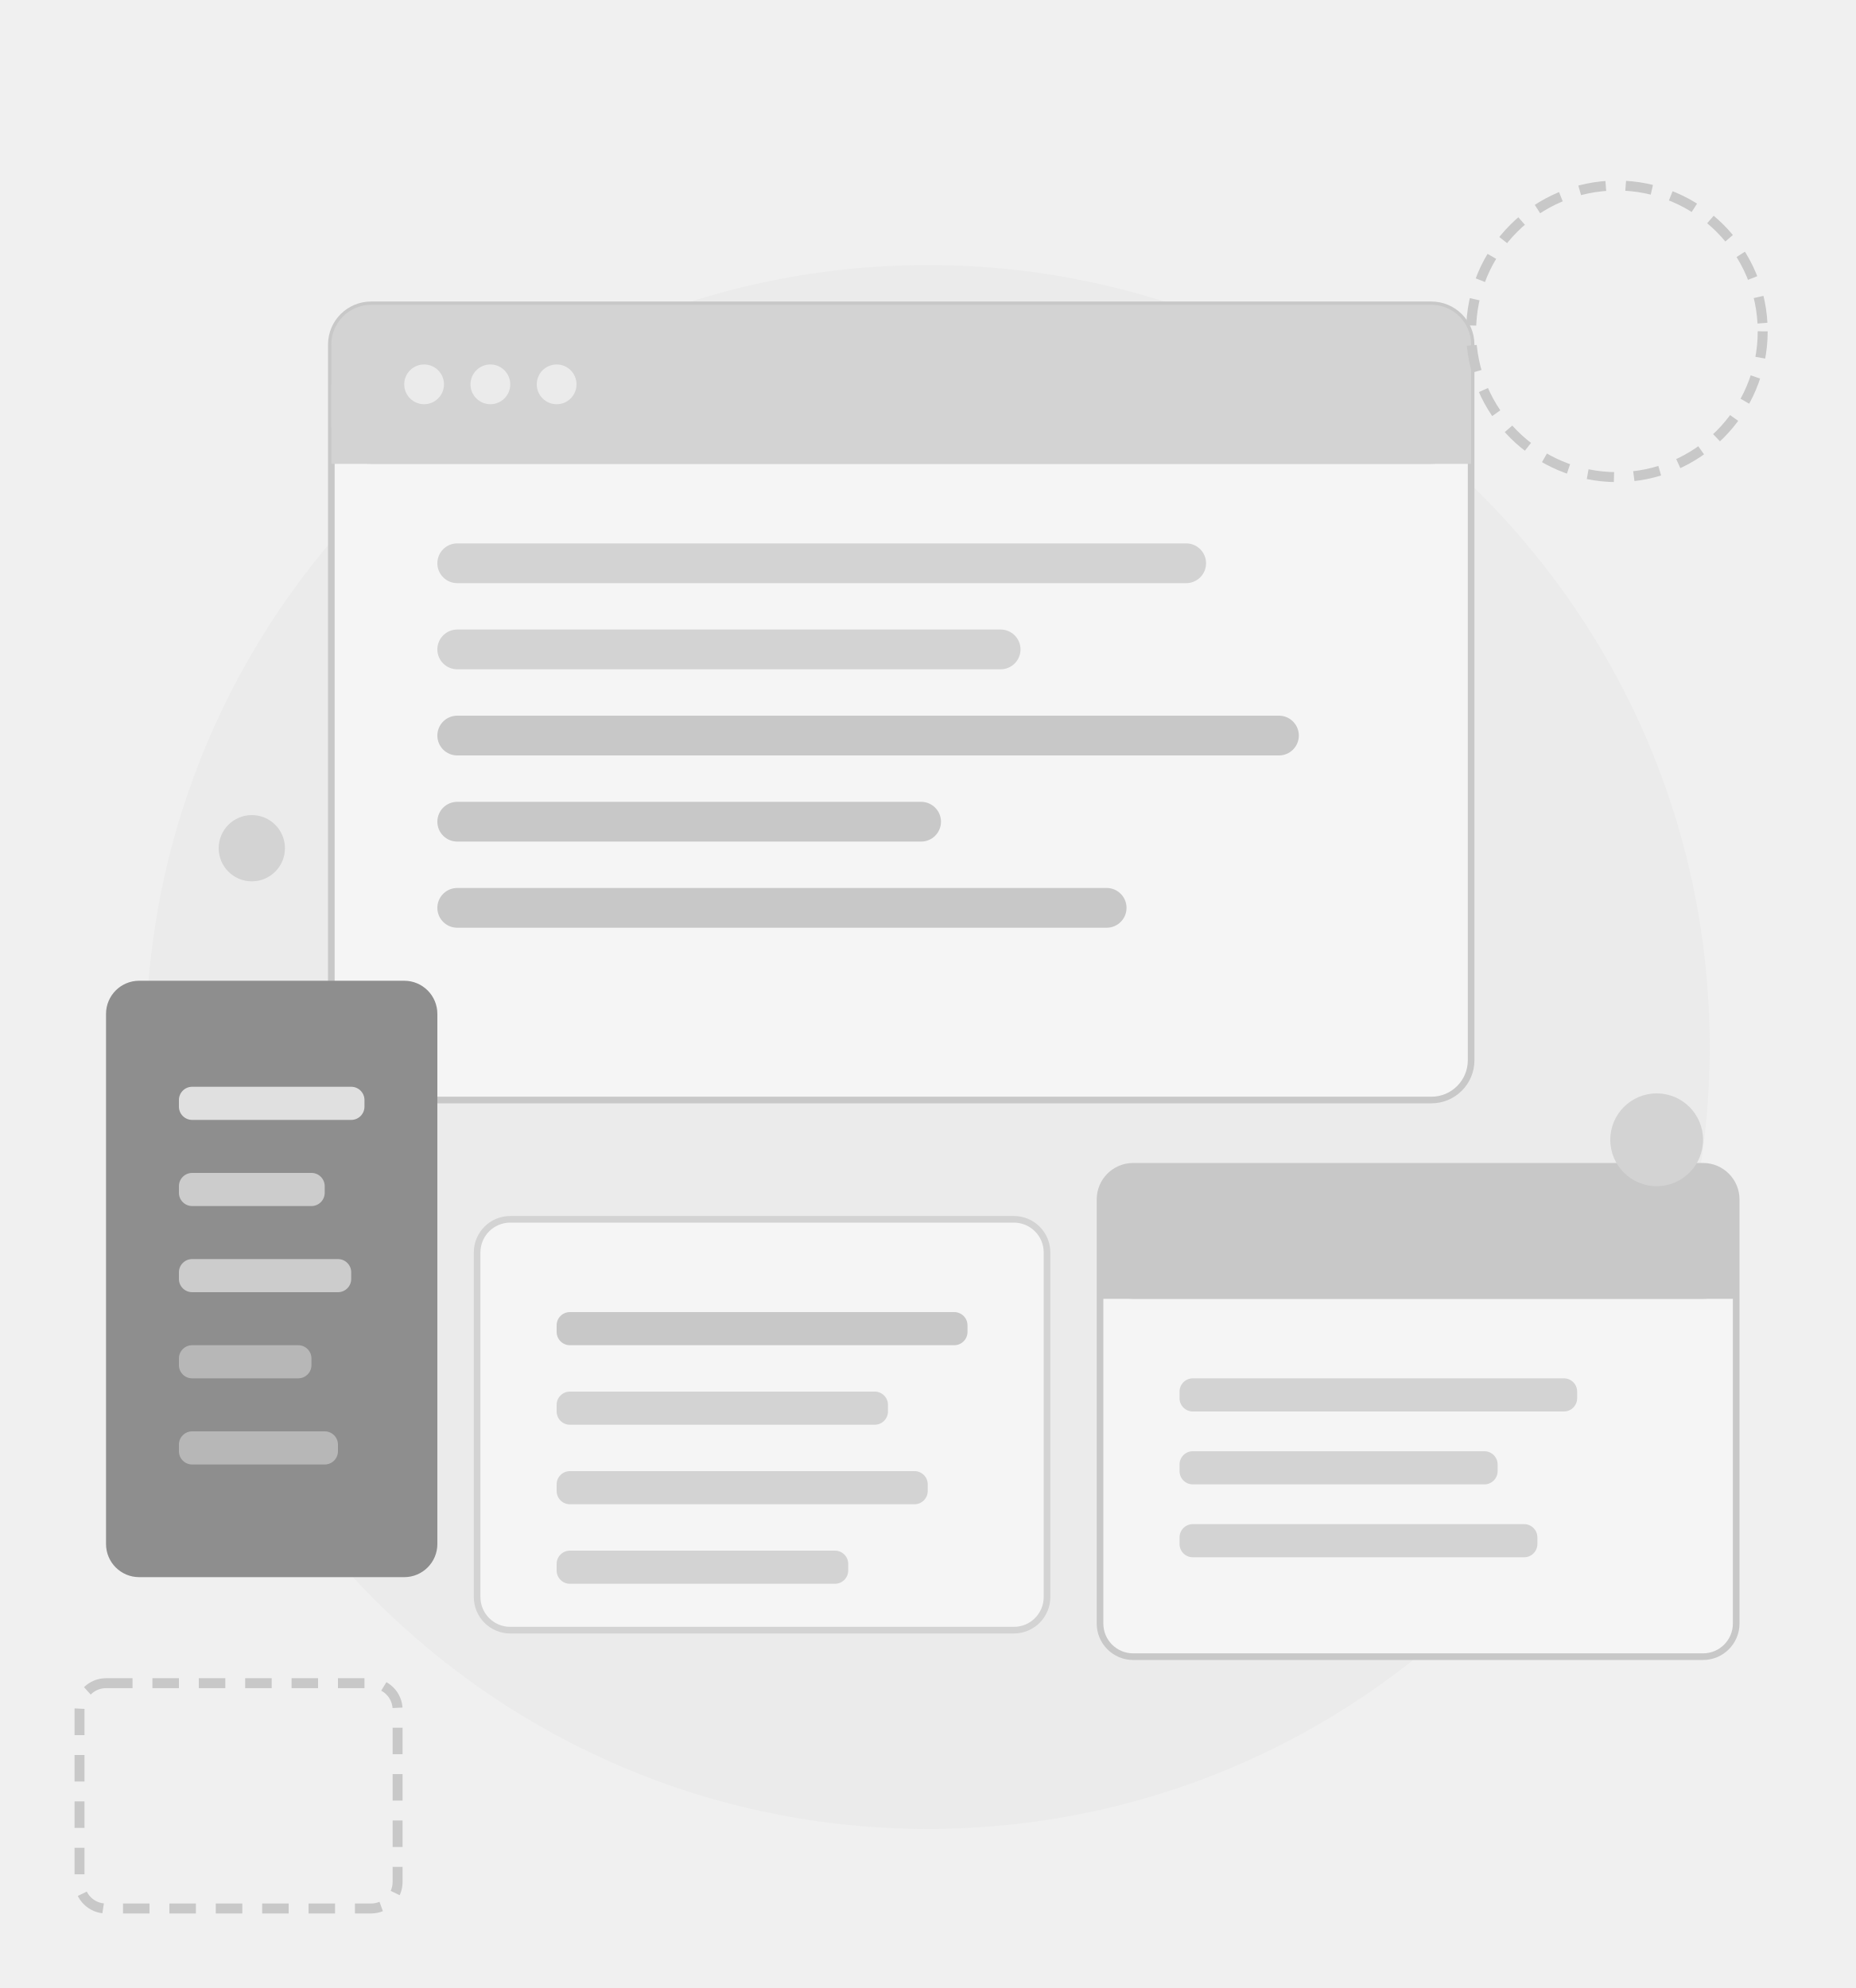
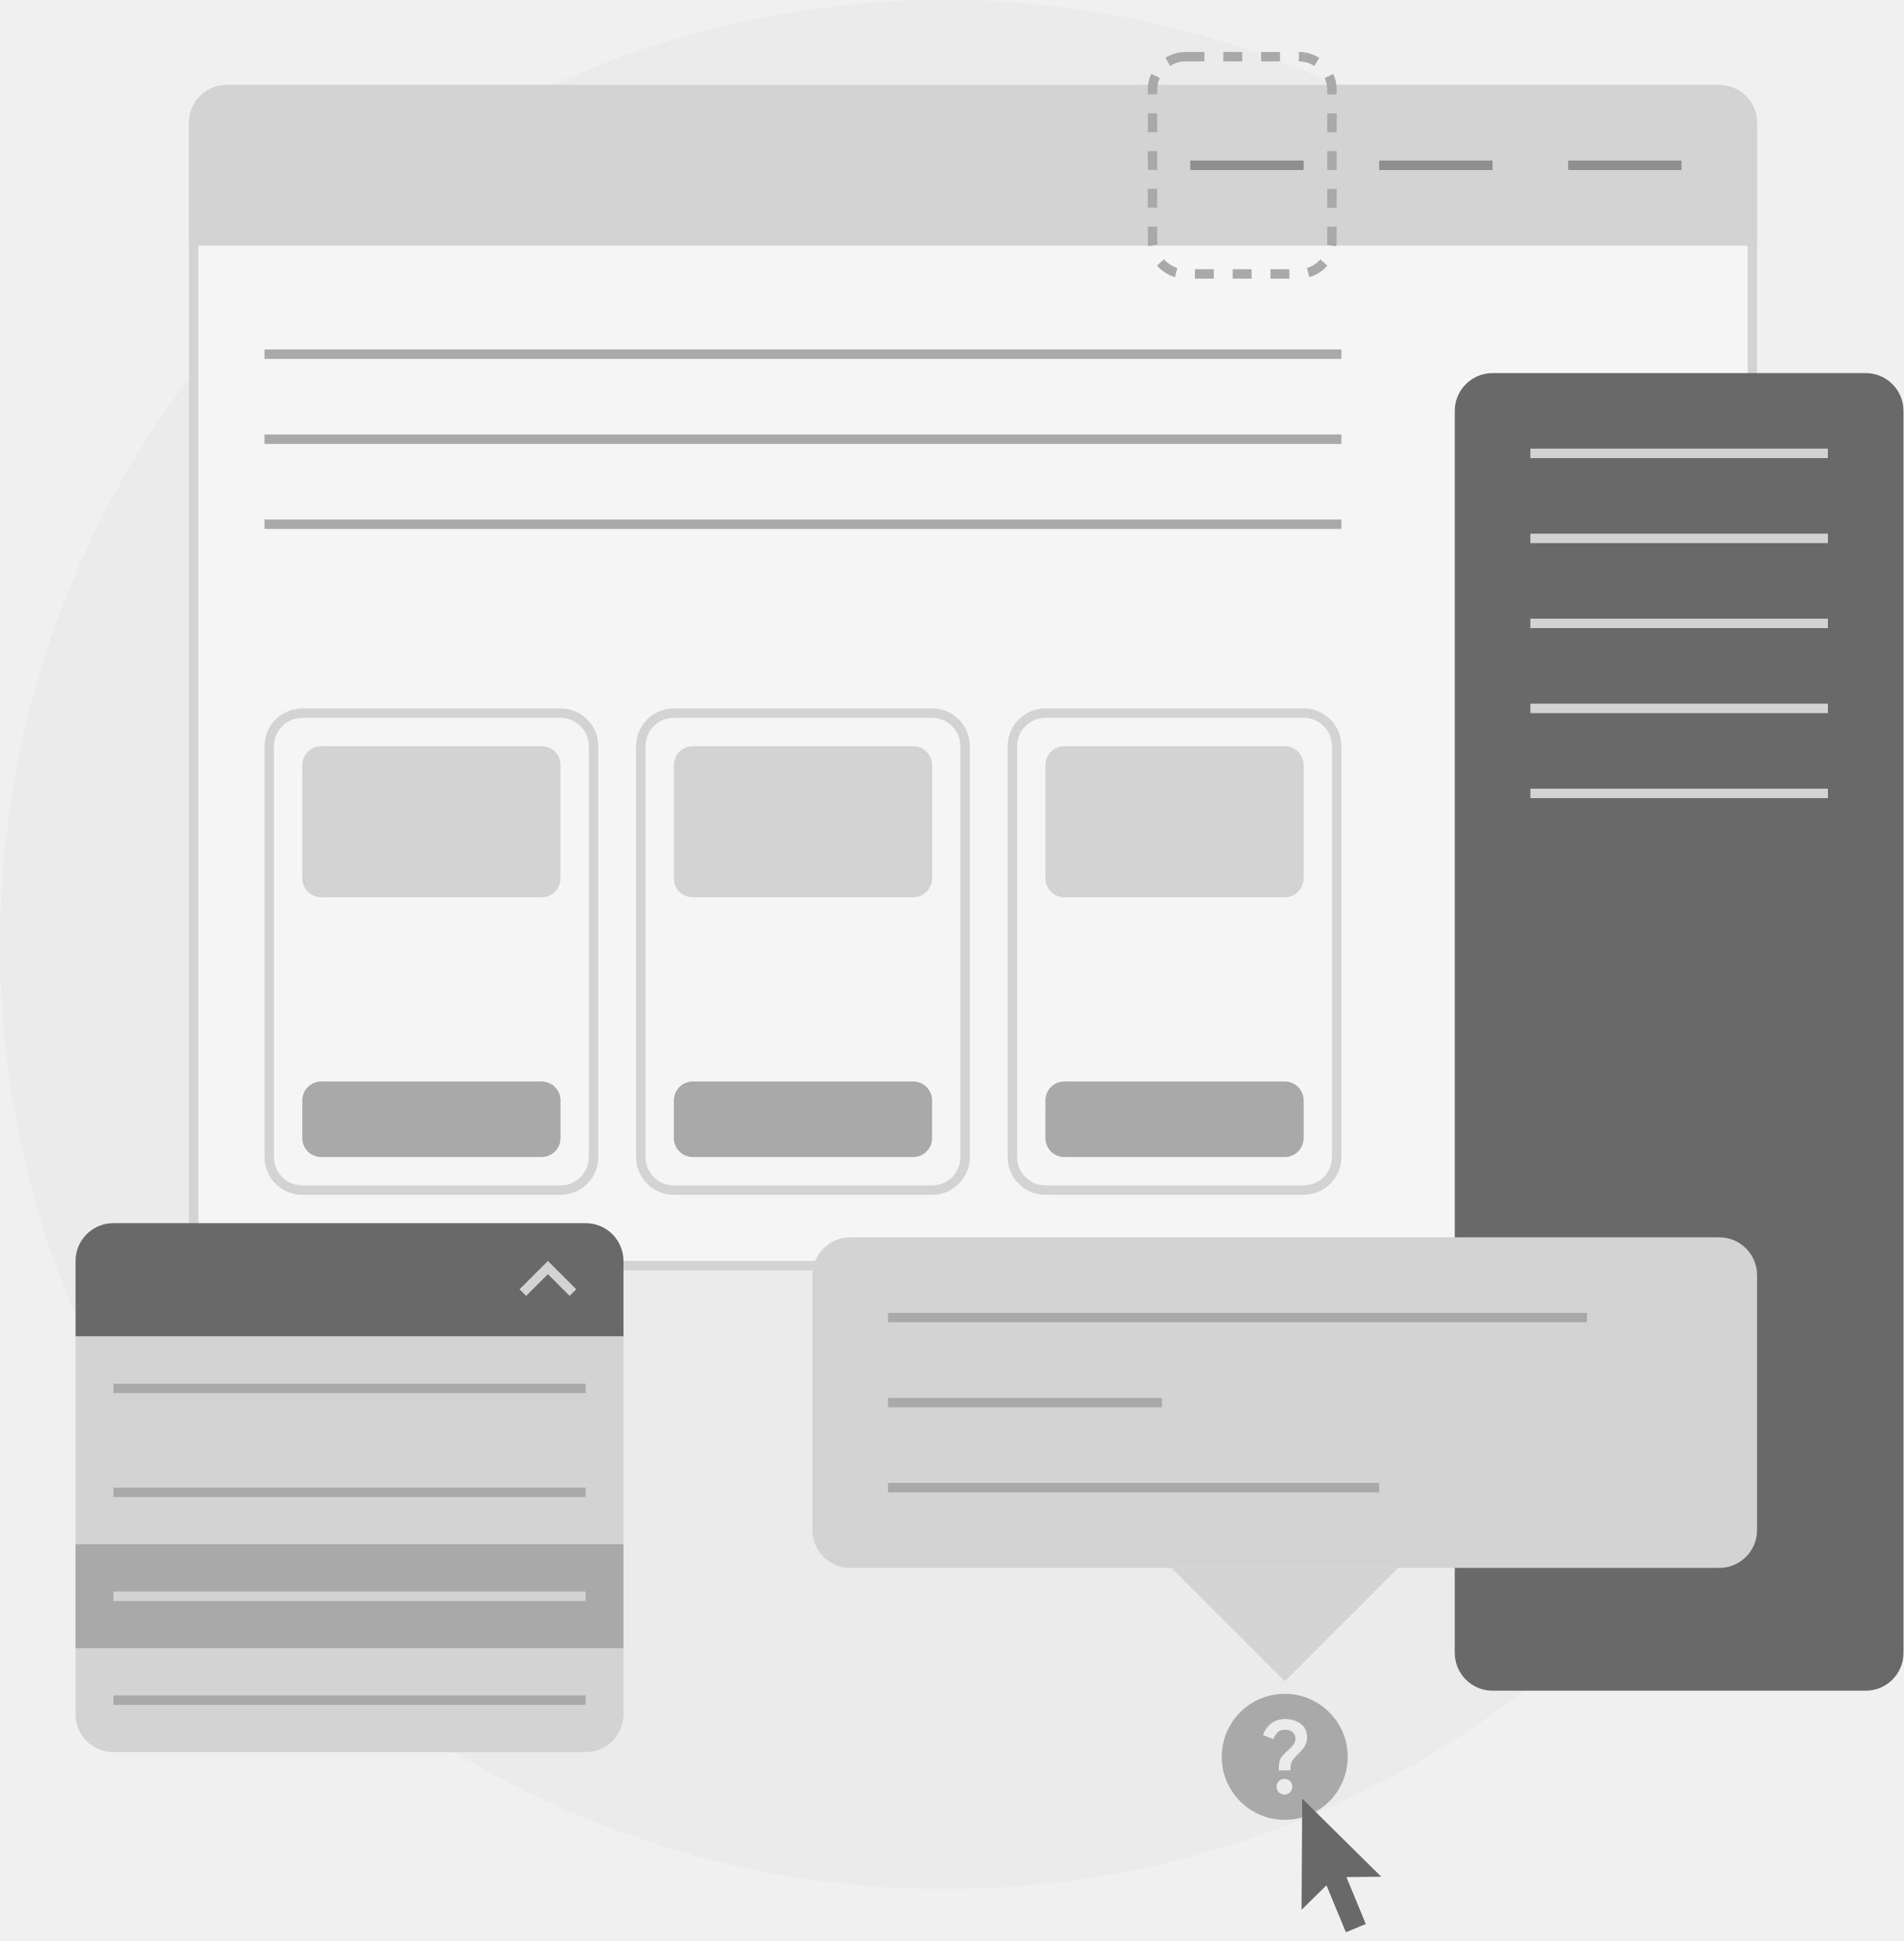
- <svg xmlns="http://www.w3.org/2000/svg" viewBox="0 0 280 300">
-   <circle cx="140" cy="158" r="118" fill="#ebebeb" />
-   <rect x="50" y="46" width="172" height="120" rx="6" fill="#f5f5f5" stroke="#c8c8c8" stroke-width="1" />
-   <rect x="50" y="46" width="172" height="24" rx="6" fill="#d3d3d3" />
-   <rect x="50" y="58" width="172" height="12" fill="#d3d3d3" />
-   <circle cx="64" cy="58" r="3" fill="#f5f5f5" opacity="0.7" />
-   <circle cx="74" cy="58" r="3" fill="#f5f5f5" opacity="0.7" />
-   <circle cx="84" cy="58" r="3" fill="#f5f5f5" opacity="0.7" />
-   <rect x="66" y="82" width="116" height="6" rx="3" fill="#d3d3d3" />
-   <rect x="66" y="95" width="88" height="6" rx="3" fill="#d3d3d3" />
-   <rect x="66" y="108" width="130" height="6" rx="3" fill="#c8c8c8" />
-   <rect x="66" y="121" width="76" height="6" rx="3" fill="#c8c8c8" />
-   <rect x="66" y="134" width="104" height="6" rx="3" fill="#c8c8c8" />
-   <rect x="16" y="148" width="50" height="90" rx="5" fill="#8e8e8e" />
-   <rect x="27" y="164" width="28" height="5" rx="2" fill="#f5f5f5" opacity="0.8" />
-   <rect x="27" y="177" width="22" height="5" rx="2" fill="#f5f5f5" opacity="0.6" />
-   <rect x="27" y="190" width="26" height="5" rx="2" fill="#f5f5f5" opacity="0.6" />
-   <rect x="27" y="203" width="20" height="5" rx="2" fill="#f5f5f5" opacity="0.4" />
-   <rect x="27" y="216" width="24" height="5" rx="2" fill="#f5f5f5" opacity="0.4" />
-   <rect x="72" y="184" width="86" height="62" rx="5" fill="#f5f5f5" stroke="#d3d3d3" stroke-width="1" />
-   <rect x="84" y="198" width="62" height="5" rx="2" fill="#c8c8c8" />
-   <rect x="84" y="210" width="50" height="5" rx="2" fill="#d3d3d3" />
-   <rect x="84" y="222" width="56" height="5" rx="2" fill="#d3d3d3" />
-   <rect x="84" y="234" width="44" height="5" rx="2" fill="#d3d3d3" />
-   <rect x="166" y="176" width="96" height="74" rx="5" fill="#f5f5f5" stroke="#c8c8c8" stroke-width="1" />
-   <rect x="166" y="176" width="96" height="20" rx="5" fill="#c8c8c8" />
-   <rect x="166" y="186" width="96" height="10" fill="#c8c8c8" />
-   <rect x="178" y="208" width="60" height="5" rx="2" fill="#d3d3d3" />
-   <rect x="178" y="219" width="48" height="5" rx="2" fill="#d3d3d3" />
-   <rect x="178" y="230" width="54" height="5" rx="2" fill="#d3d3d3" />
-   <circle cx="244" cy="50" r="22" fill="none" stroke="#c8c8c8" stroke-width="1.5" stroke-dasharray="4 3" />
-   <rect x="12" y="254" width="48" height="34" rx="4" fill="none" stroke="#c8c8c8" stroke-width="1.5" stroke-dasharray="4 3" />
-   <circle cx="38" cy="128" r="5" fill="#d3d3d3" />
-   <circle cx="250" cy="172" r="7" fill="#d3d3d3" />
+ <svg xmlns="http://www.w3.org/2000/svg" width="403" height="411" viewBox="0 0 403 411" fill="none">
+   <path d="M200 400C310.457 400 400 310.457 400 200C400 89.543 310.457 0 200 0C89.543 0 0 89.543 0 200C0 310.457 89.543 400 200 400Z" fill="#EBEBEB" />
+   <g clip-path="url(#clip0_2095_520)">
+     <rect x="40" y="18" width="332" height="251" rx="8" fill="#F5F5F5" />
+     <rect width="332" height="34" transform="translate(40 18)" fill="#D3D3D3" />
+     <rect width="24" height="2" transform="matrix(1 0 0 -1 252 36)" fill="#8E8E8E" />
+     <rect width="24" height="2" transform="matrix(1 0 0 -1 292 36)" fill="#8E8E8E" />
+     <rect width="24" height="2" transform="matrix(1 0 0 -1 332 36)" fill="#8E8E8E" />
+     <rect width="228" height="2" transform="translate(56 74)" fill="#A9A9A9" />
+     <rect width="228" height="2" transform="translate(56 92)" fill="#A9A9A9" />
+     <rect width="228" height="2" transform="translate(56 110)" fill="#A9A9A9" />
+     <rect x="57" y="151" width="68.667" height="101" rx="7" fill="#F5F5F5" />
+     <rect x="57" y="151" width="68.667" height="101" rx="7" stroke="#D3D3D3" stroke-width="2" />
+     <rect x="64" y="158" width="54.667" height="32" rx="4" fill="#D3D3D3" />
+     <rect x="64" y="229" width="54.667" height="16" rx="4" fill="#A9A9A9" />
+     <rect x="135.667" y="151" width="68.667" height="101" rx="7" fill="#F5F5F5" />
+     <rect x="135.667" y="151" width="68.667" height="101" rx="7" stroke="#D3D3D3" stroke-width="2" />
+     <rect x="142.667" y="158" width="54.667" height="32" rx="4" fill="#D3D3D3" />
+     <rect x="142.667" y="229" width="54.667" height="16" rx="4" fill="#A9A9A9" />
+     <rect x="214.333" y="151" width="68.667" height="101" rx="7" fill="#F5F5F5" />
+     <rect x="214.333" y="151" width="68.667" height="101" rx="7" stroke="#D3D3D3" stroke-width="2" />
+     <rect x="221.333" y="158" width="54.667" height="32" rx="4" fill="#D3D3D3" />
+     <rect x="221.333" y="229" width="54.667" height="16" rx="4" fill="#A9A9A9" />
+   </g>
+   <rect x="41" y="19" width="330" height="249" rx="7" stroke="#D3D3D3" stroke-width="2" />
+   <rect x="308" y="79" width="95" height="279" rx="8" fill="#696969" />
+   <rect width="63" height="2" transform="matrix(1 0 0 -1 324 97)" fill="#D3D3D3" />
+   <rect width="63" height="2" transform="matrix(1 0 0 -1 324 115)" fill="#D3D3D3" />
+   <rect width="63" height="2" transform="matrix(1 0 0 -1 324 133)" fill="#D3D3D3" />
+   <rect width="63" height="2" transform="matrix(1 0 0 -1 324 151)" fill="#D3D3D3" />
+   <rect width="63" height="2" transform="matrix(1 0 0 -1 324 169)" fill="#D3D3D3" />
+   <g clip-path="url(#clip1_2095_520)">
+     <rect width="116" height="24" transform="translate(16 259)" fill="#696969" />
+     <path d="M110 273L116 267L122 273L120.6 274.4L116 269.8L111.4 274.4L110 273Z" fill="#D3D3D3" />
+     <path d="M16 283H132V363C132 367.418 128.418 371 124 371H24C19.582 371 16 367.418 16 363V283Z" fill="#D3D3D3" />
+     <rect width="100" height="2" transform="matrix(1 0 0 -1 24 295)" fill="#A9A9A9" />
+     <rect width="100" height="2" transform="matrix(1 0 0 -1 24 317)" fill="#A9A9A9" />
+     <rect width="116" height="22" transform="translate(16 327)" fill="#A9A9A9" />
+     <rect width="100" height="2" transform="matrix(1 0 0 -1 24 339)" fill="#D3D3D3" />
+     <rect width="100" height="2" transform="matrix(1 0 0 -1 24 361)" fill="#A9A9A9" />
+   </g>
+   <rect x="172" y="262" width="200" height="70" rx="8" fill="#D3D3D3" />
+   <rect width="148" height="2" transform="translate(188 278)" fill="#A9A9A9" />
+   <rect width="58" height="2" transform="translate(188 296)" fill="#A9A9A9" />
+   <rect width="104" height="2" transform="translate(188 314)" fill="#A9A9A9" />
+   <path d="M272 356L248 332L296 332L272 356Z" fill="#D3D3D3" />
+   <path d="M273.117 379.517C273.439 379.195 273.6 378.8 273.6 378.333C273.6 377.867 273.439 377.472 273.117 377.149C272.796 376.827 272.401 376.666 271.933 376.667C271.466 376.668 271.072 376.829 270.751 377.151C270.43 377.473 270.268 377.867 270.267 378.333C270.265 378.8 270.426 379.195 270.751 379.517C271.075 379.84 271.469 380.001 271.933 380C272.397 379.999 272.792 379.838 273.117 379.516M270.733 374.867H273.2C273.2 374.133 273.284 373.556 273.451 373.133C273.618 372.711 274.09 372.133 274.867 371.4C275.444 370.822 275.9 370.272 276.233 369.749C276.567 369.227 276.733 368.599 276.733 367.867C276.733 366.622 276.278 365.667 275.367 365C274.456 364.333 273.378 364 272.133 364C270.867 364 269.839 364.333 269.051 365C268.262 365.667 267.712 366.467 267.4 367.4L269.6 368.267C269.711 367.867 269.961 367.433 270.351 366.967C270.74 366.5 271.334 366.267 272.133 366.267C272.844 366.267 273.378 366.461 273.733 366.851C274.089 367.24 274.267 367.668 274.267 368.133C274.267 368.578 274.133 368.995 273.867 369.384C273.6 369.773 273.267 370.134 272.867 370.467C271.889 371.333 271.289 371.989 271.067 372.433C270.844 372.878 270.733 373.689 270.733 374.867ZM272 385.333C270.156 385.333 268.422 384.984 266.8 384.284C265.178 383.585 263.767 382.634 262.567 381.433C261.367 380.233 260.417 378.821 259.717 377.2C259.018 375.579 258.668 373.845 258.667 372C258.666 370.155 259.016 368.421 259.717 366.8C260.419 365.179 261.368 363.768 262.567 362.567C263.765 361.366 265.176 360.416 266.8 359.717C268.424 359.019 270.157 358.669 272 358.667C273.843 358.665 275.576 359.015 277.2 359.717C278.824 360.42 280.235 361.369 281.433 362.567C282.632 363.764 283.582 365.175 284.284 366.8C284.986 368.425 285.336 370.158 285.333 372C285.331 373.842 284.98 375.575 284.283 377.2C283.585 378.825 282.635 380.236 281.433 381.433C280.232 382.631 278.82 383.581 277.2 384.284C275.58 384.987 273.846 385.337 272 385.333Z" fill="#A9A9A9" />
+   <g clip-path="url(#clip2_2095_520)">
+     <path d="M275.7 380.852L275.562 404.386L280.832 399.209L284.949 409.148L289.167 407.4L285.051 397.462L292.438 397.396L275.7 380.852Z" fill="#696969" />
+   </g>
+   <rect x="244" y="12" width="38" height="46" rx="7" stroke="#A9A9A9" stroke-width="2" stroke-dasharray="4 4" />
+   <defs>
+     <clipPath id="clip0_2095_520">
+       <rect x="40" y="18" width="332" height="251" rx="8" fill="white" />
+     </clipPath>
+     <clipPath id="clip1_2095_520">
+       <rect x="16" y="259" width="116" height="112" rx="8" fill="white" />
+     </clipPath>
+     <clipPath id="clip2_2095_520">
+       <rect width="32" height="32" fill="white" transform="translate(268 411) rotate(-90)" />
+     </clipPath>
+   </defs>
</svg>
